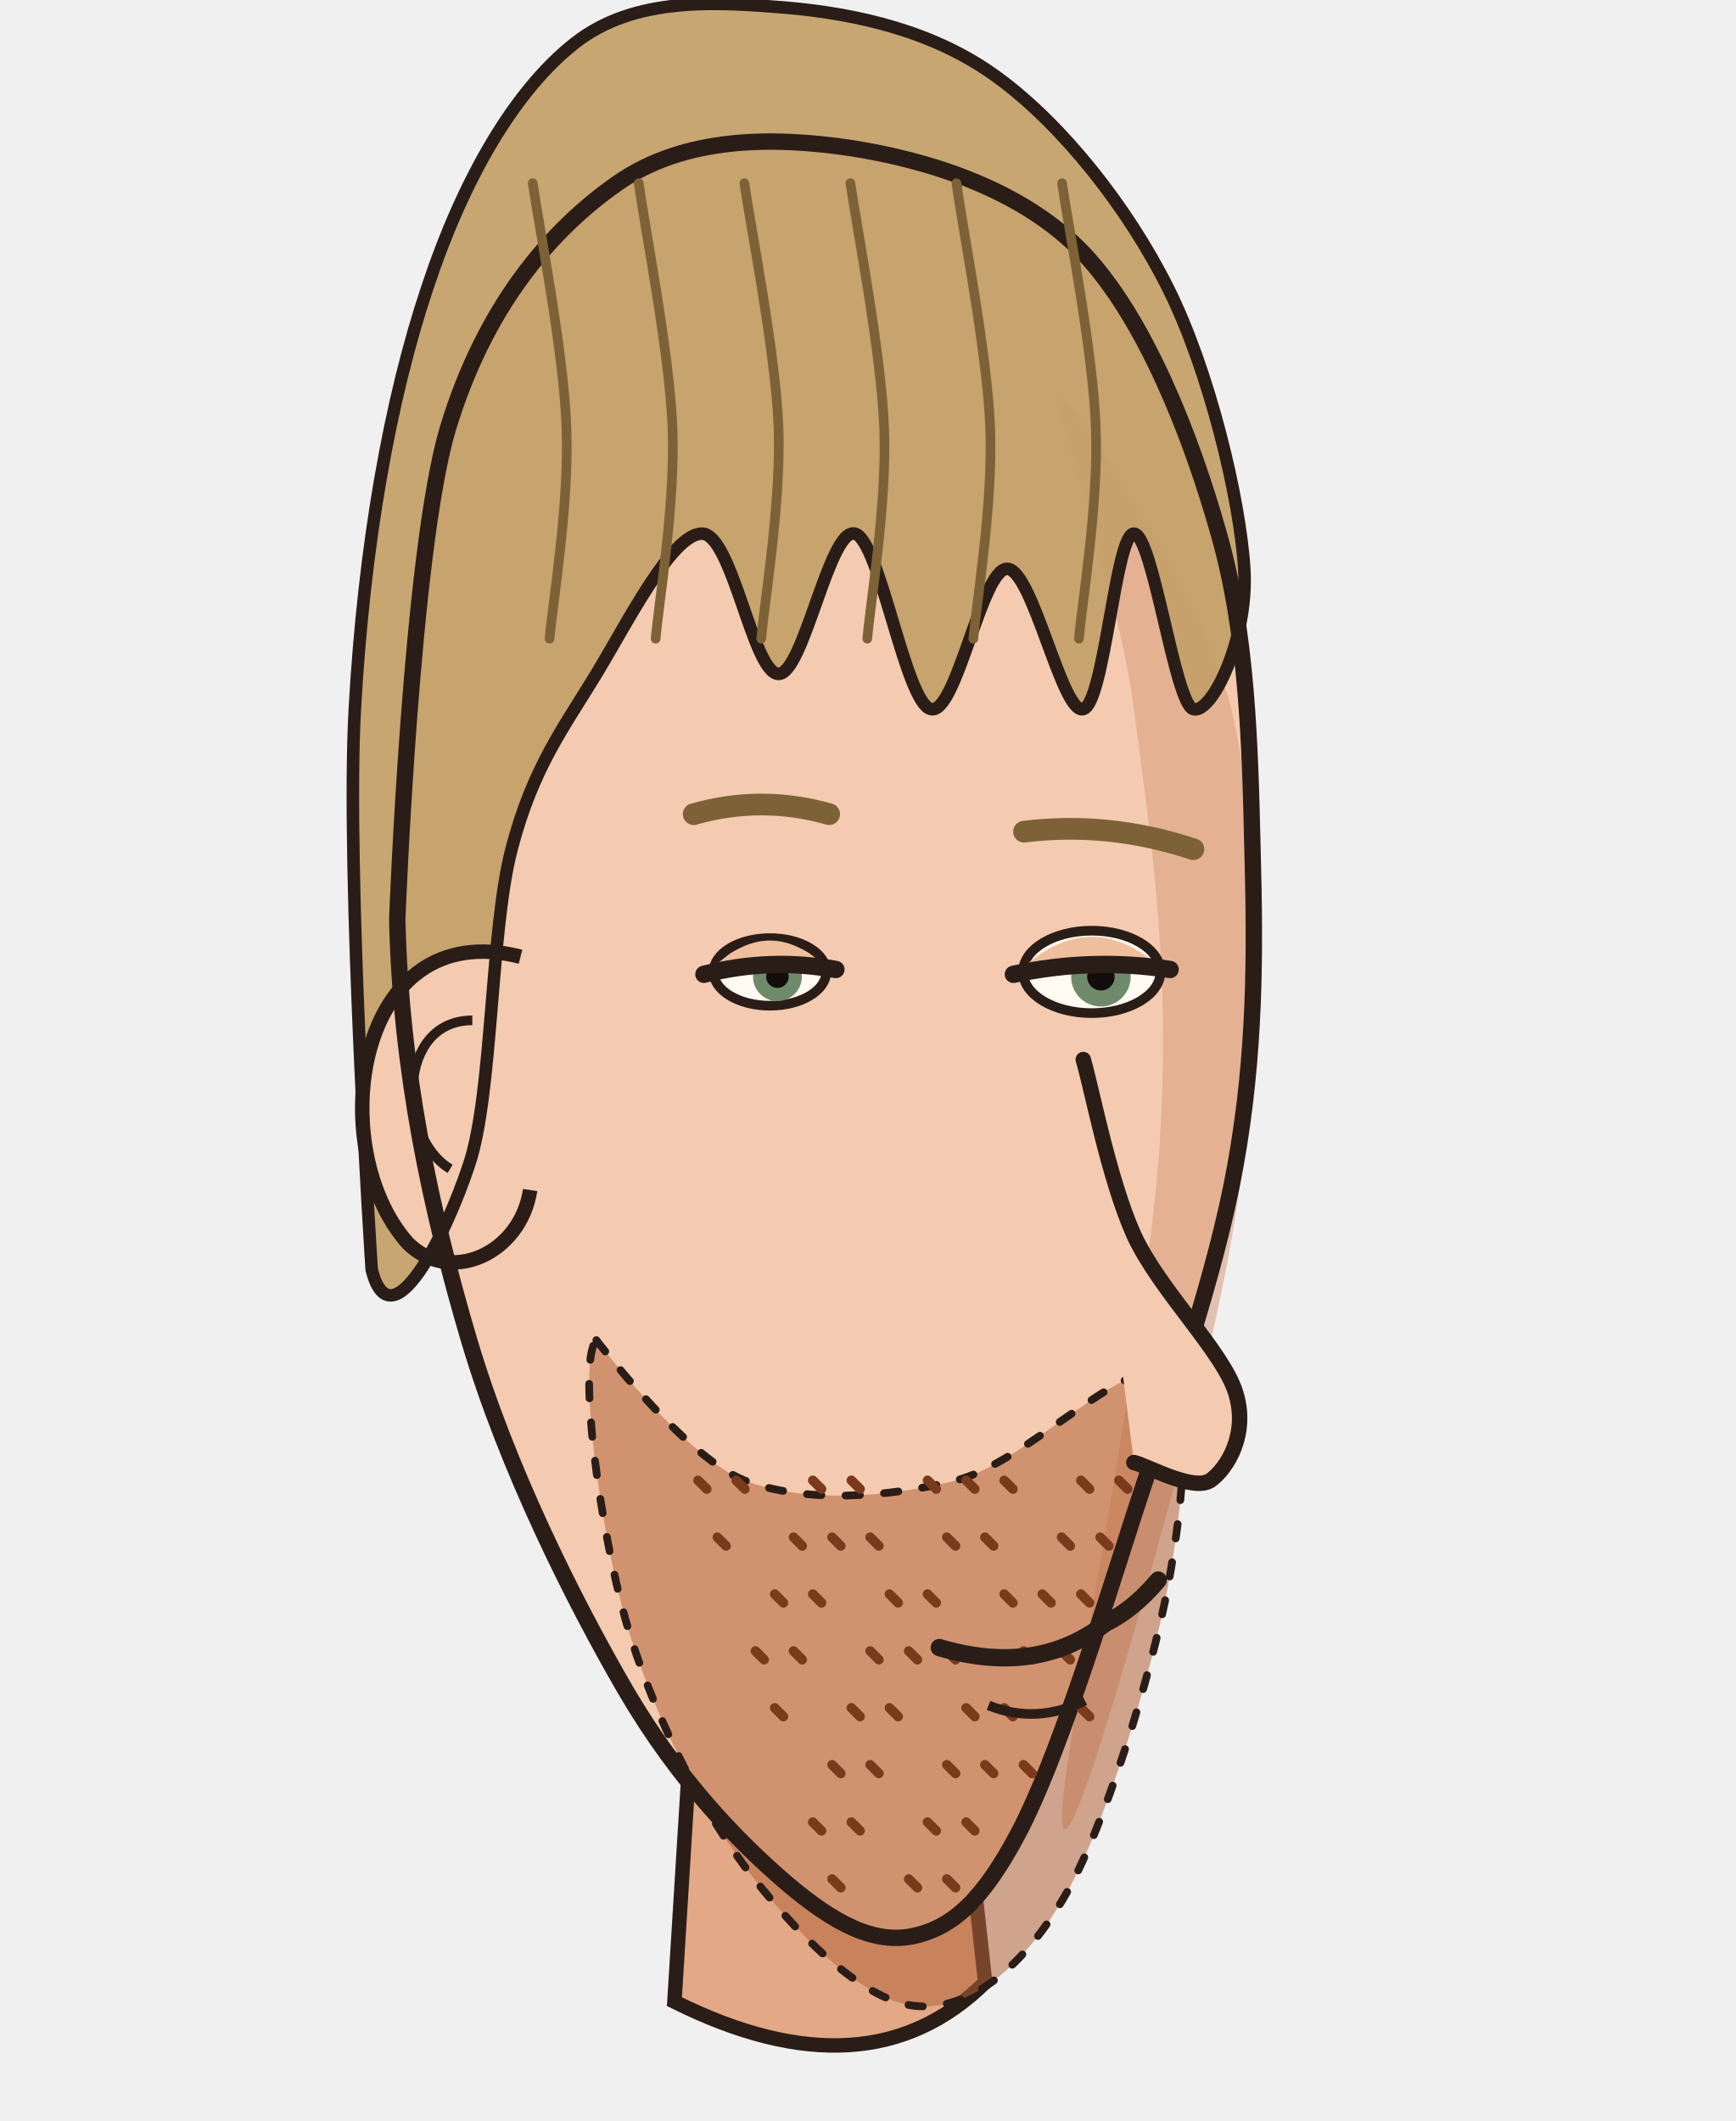
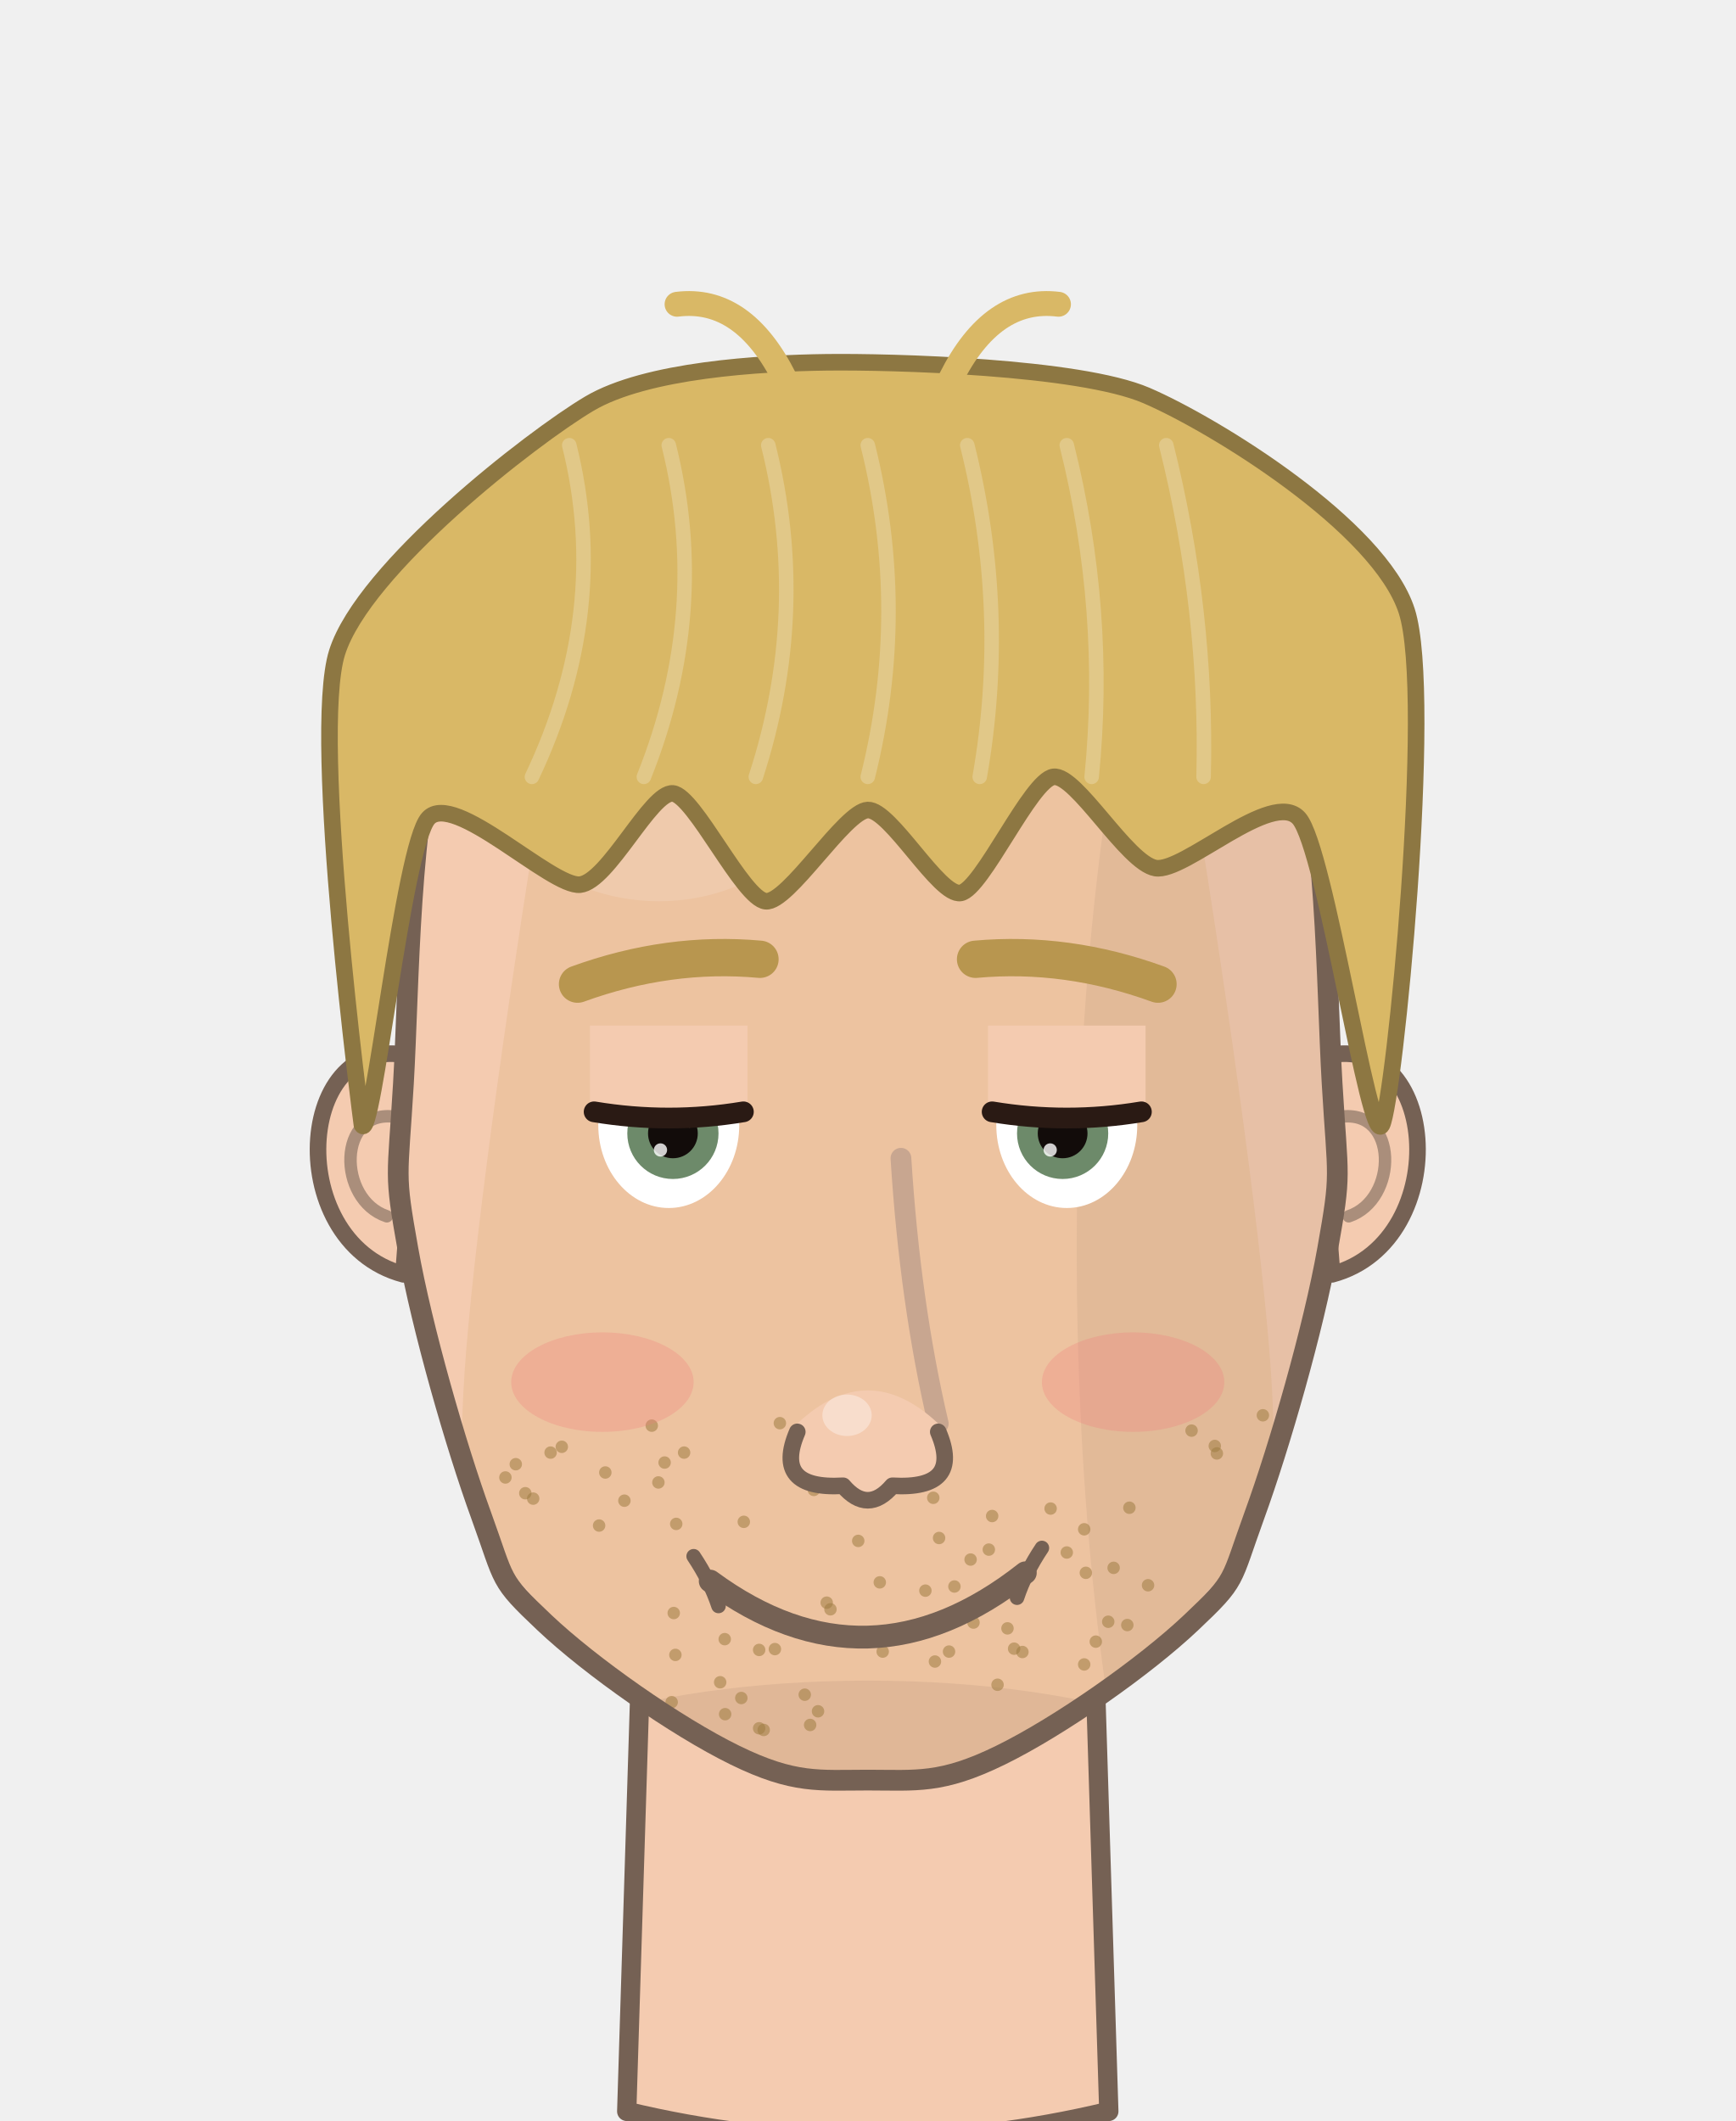
<svg xmlns="http://www.w3.org/2000/svg" viewBox="20 20 360 440" width="360" height="440">
-   <defs />
-   <path d="M 163.891,370.696 L 159.891,435.24 Q 200.0,455.24 224.352,431.24 L 218.352,376.696 Z" fill="#e3a886" stroke="#2a1d18" stroke-width="3" />
-   <path d="M 102.4,210.7 C 102.4,210.7 105.3,134.4 112.9,108.9 C 120.6,83.5 134.2,67.7 148.1,58.0 C 162.0,48.3 180.3,48.3 196.4,50.7 C 212.5,53.2 232.0,59.2 244.7,72.5 C 257.4,85.9 267.0,110.1 272.8,130.7 C 278.7,151.3 279.3,174.4 279.8,196.2 C 280.4,218.0 280.4,238.6 276.3,261.6 C 272.2,284.6 262.7,311.3 255.2,334.3 C 247.8,357.4 239.1,385.2 231.5,399.8 C 223.9,414.3 217.6,419.8 209.6,421.6 C 201.5,423.4 193.2,419.2 183.2,410.7 C 173.3,402.2 160.8,389.5 149.8,370.7 C 138.9,351.9 125.2,324.6 117.3,298.0 C 109.4,271.3 103.1,242.2 102.4,210.7 Z" fill="#f4cbb0" opacity="1.0" />
-   <path d="M 240.3,101.6 C 240.3,101.6 269.2,141.0 275.4,167.1 C 281.7,193.1 281.0,227.7 278.1,258.0 C 275.2,288.3 264.2,325.9 257.9,348.9 C 251.6,371.9 239.9,411.3 240.3,396.1 C 240.8,381.0 258.0,296.2 260.5,258.0 C 263.0,219.8 258.6,193.1 255.2,167.1 C 251.9,141.0 236.9,101.6 240.3,101.6 Z" fill="#d99a7c" opacity="0.55" />
-   <path d="M 97.1,283.4 C 97.1,283.4 91.7,201.0 93.6,167.1 C 95.5,133.1 100.9,102.8 108.6,79.8 C 116.2,56.8 126.9,38.6 139.3,28.9 C 151.7,19.2 168.6,20.4 183.2,21.6 C 197.9,22.9 214.0,26.5 227.1,36.2 C 240.3,45.9 253.8,62.8 262.3,79.8 C 270.8,96.8 277.2,123.4 278.1,138.0 C 279.0,152.5 271.3,168.3 267.5,167.1 C 263.7,165.9 259.1,130.7 255.2,130.7 C 251.4,130.7 249.1,165.9 244.7,167.1 C 240.3,168.3 234.2,138.0 228.9,138.0 C 223.6,138.0 218.4,168.3 213.1,167.1 C 207.8,165.9 202.5,131.9 197.3,130.7 C 192.0,129.5 186.7,159.8 181.5,159.8 C 176.2,159.8 171.9,130.7 165.6,130.7 C 159.4,130.7 150.3,148.9 143.7,159.8 C 137.1,170.7 130.5,179.2 126.1,196.2 C 121.7,213.1 122.2,247.1 117.3,261.6 C 112.5,276.2 101.1,299.2 97.1,283.4 Z" fill="#c3a067" opacity="0.92" />
-   <path d="M 143.7,298.0 C 143.7,298.0 162.0,322.2 174.4,327.1 C 186.9,331.9 204.0,330.7 218.4,327.1 C 232.7,323.4 253.2,301.6 260.5,305.2 C 267.8,308.9 265.6,330.7 262.3,348.9 C 258.9,367.1 249.1,399.8 240.3,414.3 C 231.5,428.9 220.5,437.4 209.6,436.1 C 198.6,434.9 184.4,420.4 174.4,407.1 C 164.5,393.7 155.0,374.3 149.8,356.2 C 144.7,338.0 139.6,302.8 143.7,298.0 Z" fill="#b5643a" opacity="0.55" />
-   <path d="M 127.971,218.472 C 93.571,209.672 86.971,258.072 104.571,277.872 C 113.371,286.672 127.971,280.072 129.971,266.872" fill="#f4cbb0" stroke="#2a1d18" stroke-width="3" />
-   <path d="M 117.971,231.672 C 102.371,231.672 102.371,255.872 113.371,262.472" fill="none" stroke="#2a1d18" stroke-width="2" />
-   <path d="M 102.4,210.7 C 102.4,210.7 105.3,134.4 112.9,108.9 C 120.6,83.5 134.2,67.7 148.1,58.0 C 162.0,48.3 180.3,48.3 196.4,50.7 C 212.5,53.2 232.0,59.2 244.7,72.5 C 257.4,85.9 267.0,110.1 272.8,130.7 C 278.7,151.3 279.3,174.4 279.8,196.2 C 280.4,218.0 280.4,238.6 276.3,261.6 C 272.2,284.6 262.7,311.3 255.2,334.3 C 247.8,357.4 239.1,385.2 231.5,399.8 C 223.9,414.3 217.6,419.8 209.6,421.6 C 201.5,423.4 193.2,419.2 183.2,410.7 C 173.3,402.2 160.8,389.5 149.8,370.7 C 138.9,351.9 125.2,324.6 117.3,298.0 C 109.4,271.3 103.1,242.2 102.4,210.7 Z" fill="none" stroke="#2a1d18" stroke-width="3.4" stroke-linecap="round" stroke-linejoin="round" />
-   <path d="M 97.1,283.4 C 97.1,283.4 91.7,201.0 93.6,167.1 C 95.5,133.1 100.9,102.8 108.6,79.8 C 116.2,56.8 126.9,38.6 139.3,28.9 C 151.7,19.2 168.6,20.4 183.2,21.6 C 197.9,22.9 214.0,26.5 227.1,36.2 C 240.3,45.9 253.8,62.8 262.3,79.8 C 270.8,96.8 277.2,123.4 278.1,138.0 C 279.0,152.5 271.3,168.3 267.5,167.1 C 263.7,165.9 259.1,130.7 255.2,130.7 C 251.4,130.7 249.1,165.9 244.7,167.1 C 240.3,168.3 234.2,138.0 228.9,138.0 C 223.6,138.0 218.4,168.3 213.1,167.1 C 207.8,165.9 202.5,131.9 197.3,130.7 C 192.0,129.5 186.7,159.8 181.5,159.8 C 176.2,159.8 171.9,130.7 165.6,130.7 C 159.4,130.7 150.3,148.9 143.7,159.8 C 137.1,170.7 130.5,179.2 126.1,196.2 C 121.7,213.1 122.2,247.1 117.3,261.6 C 112.5,276.2 101.1,299.2 97.1,283.4 Z" fill="none" stroke="#2a1d18" stroke-width="2.6" stroke-linecap="round" stroke-linejoin="round" />
-   <path d="M 130.5,58.0 C 131.7,66.5 137.0,93.1 137.5,108.9 C 138.1,124.7 134.6,145.3 134.0,152.5" fill="none" stroke="#7d6237" stroke-width="2" stroke-linecap="round" stroke-linejoin="round" />
-   <path d="M 152.5,58.0 C 153.6,66.5 158.9,93.1 159.5,108.9 C 160.1,124.7 156.6,145.3 156.0,152.5" fill="none" stroke="#7d6237" stroke-width="2" stroke-linecap="round" stroke-linejoin="round" />
-   <path d="M 174.4,58.0 C 175.6,66.5 180.9,93.1 181.5,108.9 C 182.0,124.7 178.5,145.3 177.9,152.5" fill="none" stroke="#7d6237" stroke-width="2" stroke-linecap="round" stroke-linejoin="round" />
-   <path d="M 196.4,58.0 C 197.6,66.5 202.8,93.1 203.4,108.9 C 204.0,124.7 200.5,145.3 199.9,152.5" fill="none" stroke="#7d6237" stroke-width="2" stroke-linecap="round" stroke-linejoin="round" />
-   <path d="M 218.4,58.0 C 219.5,66.5 224.8,93.1 225.4,108.9 C 226.0,124.7 222.5,145.3 221.9,152.5" fill="none" stroke="#7d6237" stroke-width="2" stroke-linecap="round" stroke-linejoin="round" />
-   <path d="M 240.3,58.0 C 241.5,66.5 246.8,93.1 247.3,108.9 C 247.9,124.7 244.4,145.3 243.8,152.5" fill="none" stroke="#7d6237" stroke-width="2" stroke-linecap="round" stroke-linejoin="round" />
-   <path d="M 143.7,298.0 C 143.7,298.0 162.0,322.2 174.4,327.1 C 186.9,331.9 204.0,330.7 218.4,327.1 C 232.7,323.4 253.2,301.6 260.5,305.2 C 267.8,308.9 265.6,330.7 262.3,348.9 C 258.9,367.1 249.1,399.8 240.3,414.3 C 231.5,428.9 220.5,437.4 209.6,436.1 C 198.6,434.9 184.4,420.4 174.4,407.1 C 164.5,393.7 155.0,374.3 149.8,356.2 C 144.7,338.0 139.6,302.8 143.7,298.0 Z" fill="none" stroke="#2a1d18" stroke-width="1.6" stroke-linecap="round" stroke-linejoin="round" stroke-dasharray="3 5" />
-   <path d="M 164.8,327.1 l 1.8,1.8" stroke="#7a3a1c" stroke-width="2" stroke-linecap="round" />
-   <path d="M 172.7,327.1 l 1.8,1.8" stroke="#7a3a1c" stroke-width="2" stroke-linecap="round" />
-   <path d="M 188.6,327.1 l 1.8,1.8" stroke="#7a3a1c" stroke-width="2" stroke-linecap="round" />
-   <path d="M 196.6,327.1 l 1.8,1.8" stroke="#7a3a1c" stroke-width="2" stroke-linecap="round" />
-   <path d="M 212.4,327.1 l 1.8,1.8" stroke="#7a3a1c" stroke-width="2" stroke-linecap="round" />
-   <path d="M 220.4,327.1 l 1.8,1.8" stroke="#7a3a1c" stroke-width="2" stroke-linecap="round" />
-   <path d="M 228.3,327.1 l 1.8,1.8" stroke="#7a3a1c" stroke-width="2" stroke-linecap="round" />
-   <path d="M 244.2,327.1 l 1.8,1.8" stroke="#7a3a1c" stroke-width="2" stroke-linecap="round" />
-   <path d="M 252.1,327.1 l 1.8,1.8" stroke="#7a3a1c" stroke-width="2" stroke-linecap="round" />
-   <path d="M 168.8,338.9 l 1.8,1.8" stroke="#7a3a1c" stroke-width="2" stroke-linecap="round" />
-   <path d="M 184.6,338.9 l 1.8,1.8" stroke="#7a3a1c" stroke-width="2" stroke-linecap="round" />
-   <path d="M 192.6,338.9 l 1.8,1.8" stroke="#7a3a1c" stroke-width="2" stroke-linecap="round" />
-   <path d="M 200.5,338.9 l 1.8,1.8" stroke="#7a3a1c" stroke-width="2" stroke-linecap="round" />
-   <path d="M 216.4,338.9 l 1.8,1.8" stroke="#7a3a1c" stroke-width="2" stroke-linecap="round" />
-   <path d="M 224.3,338.9 l 1.8,1.8" stroke="#7a3a1c" stroke-width="2" stroke-linecap="round" />
-   <path d="M 240.2,338.9 l 1.8,1.8" stroke="#7a3a1c" stroke-width="2" stroke-linecap="round" />
-   <path d="M 248.2,338.9 l 1.8,1.8" stroke="#7a3a1c" stroke-width="2" stroke-linecap="round" />
-   <path d="M 180.7,350.7 l 1.8,1.8" stroke="#7a3a1c" stroke-width="2" stroke-linecap="round" />
-   <path d="M 188.6,350.7 l 1.8,1.8" stroke="#7a3a1c" stroke-width="2" stroke-linecap="round" />
-   <path d="M 204.5,350.7 l 1.8,1.8" stroke="#7a3a1c" stroke-width="2" stroke-linecap="round" />
-   <path d="M 212.4,350.7 l 1.8,1.8" stroke="#7a3a1c" stroke-width="2" stroke-linecap="round" />
-   <path d="M 228.3,350.7 l 1.8,1.8" stroke="#7a3a1c" stroke-width="2" stroke-linecap="round" />
-   <path d="M 236.2,350.7 l 1.8,1.8" stroke="#7a3a1c" stroke-width="2" stroke-linecap="round" />
-   <path d="M 244.2,350.7 l 1.8,1.8" stroke="#7a3a1c" stroke-width="2" stroke-linecap="round" />
-   <path d="M 176.7,362.5 l 1.8,1.8" stroke="#7a3a1c" stroke-width="2" stroke-linecap="round" />
-   <path d="M 184.6,362.5 l 1.8,1.8" stroke="#7a3a1c" stroke-width="2" stroke-linecap="round" />
-   <path d="M 200.5,362.5 l 1.8,1.8" stroke="#7a3a1c" stroke-width="2" stroke-linecap="round" />
-   <path d="M 208.5,362.5 l 1.8,1.8" stroke="#7a3a1c" stroke-width="2" stroke-linecap="round" />
-   <path d="M 216.4,362.5 l 1.8,1.8" stroke="#7a3a1c" stroke-width="2" stroke-linecap="round" />
-   <path d="M 232.3,362.5 l 1.8,1.8" stroke="#7a3a1c" stroke-width="2" stroke-linecap="round" />
-   <path d="M 240.2,362.5 l 1.8,1.8" stroke="#7a3a1c" stroke-width="2" stroke-linecap="round" />
-   <path d="M 180.7,374.3 l 1.8,1.8" stroke="#7a3a1c" stroke-width="2" stroke-linecap="round" />
-   <path d="M 196.6,374.3 l 1.8,1.8" stroke="#7a3a1c" stroke-width="2" stroke-linecap="round" />
-   <path d="M 204.5,374.3 l 1.8,1.8" stroke="#7a3a1c" stroke-width="2" stroke-linecap="round" />
-   <path d="M 220.4,374.3 l 1.8,1.8" stroke="#7a3a1c" stroke-width="2" stroke-linecap="round" />
-   <path d="M 228.3,374.3 l 1.8,1.8" stroke="#7a3a1c" stroke-width="2" stroke-linecap="round" />
-   <path d="M 244.2,374.3 l 1.8,1.8" stroke="#7a3a1c" stroke-width="2" stroke-linecap="round" />
-   <path d="M 192.6,386.1 l 1.8,1.8" stroke="#7a3a1c" stroke-width="2" stroke-linecap="round" />
-   <path d="M 200.5,386.1 l 1.8,1.8" stroke="#7a3a1c" stroke-width="2" stroke-linecap="round" />
-   <path d="M 216.4,386.1 l 1.8,1.8" stroke="#7a3a1c" stroke-width="2" stroke-linecap="round" />
-   <path d="M 224.3,386.1 l 1.8,1.8" stroke="#7a3a1c" stroke-width="2" stroke-linecap="round" />
-   <path d="M 232.3,386.1 l 1.8,1.8" stroke="#7a3a1c" stroke-width="2" stroke-linecap="round" />
-   <path d="M 188.6,398.0 l 1.8,1.8" stroke="#7a3a1c" stroke-width="2" stroke-linecap="round" />
-   <path d="M 196.6,398.0 l 1.8,1.8" stroke="#7a3a1c" stroke-width="2" stroke-linecap="round" />
-   <path d="M 212.4,398.0 l 1.8,1.8" stroke="#7a3a1c" stroke-width="2" stroke-linecap="round" />
-   <path d="M 220.4,398.0 l 1.8,1.8" stroke="#7a3a1c" stroke-width="2" stroke-linecap="round" />
-   <path d="M 192.6,409.8 l 1.8,1.8" stroke="#7a3a1c" stroke-width="2" stroke-linecap="round" />
-   <path d="M 208.5,409.8 l 1.8,1.8" stroke="#7a3a1c" stroke-width="2" stroke-linecap="round" />
-   <path d="M 216.4,409.8 l 1.8,1.8" stroke="#7a3a1c" stroke-width="2" stroke-linecap="round" />
-   <path d="M 163.891,188.896 Q 177.946,184.896 192.0,188.896" fill="none" stroke="#7d6237" stroke-width="4.5" stroke-linecap="round" />
-   <path d="M 232.406,192.532 Q 249.974,190.35 267.542,196.168" fill="none" stroke="#7d6237" stroke-width="4.5" stroke-linecap="round" />
-   <ellipse cx="179.702" cy="221.62" rx="11.685" ry="7.011" fill="#fffaf2" stroke="#2a1d18" stroke-width="2" />
-   <circle cx="181.26" cy="222.62" r="5.063" fill="#6f8a6a" />
-   <circle cx="181.26" cy="222.62" r="2.337" fill="#120d0b" />
-   <circle cx="182.818" cy="219.62" r="1.091" fill="#fff" />
-   <path d="M 167.017,221.62 Q 179.702,208.609 192.387,221.62 Z" fill="#efbf9d" stroke="none" />
-   <path d="M 166.017,222.12 Q 179.702,218.62 193.387,221.12" fill="none" stroke="#2a1d18" stroke-width="3.6" stroke-linecap="round" />
-   <ellipse cx="246.461" cy="221.62" rx="14.25" ry="8.55" fill="#fffaf2" stroke="#2a1d18" stroke-width="2" />
-   <circle cx="248.361" cy="222.62" r="6.175" fill="#6f8a6a" />
-   <circle cx="248.361" cy="222.62" r="2.85" fill="#120d0b" />
-   <circle cx="250.261" cy="219.62" r="1.33" fill="#fff" />
-   <path d="M 231.211,221.62 Q 246.461,207.07 261.711,221.62 Z" fill="#efbf9d" stroke="none" />
-   <path d="M 230.211,222.12 Q 246.461,218.62 262.711,221.12" fill="none" stroke="#2a1d18" stroke-width="3.6" stroke-linecap="round" />
-   <path d="M 244.7,239.8 C 246.5,245.9 250.0,264.6 255.2,276.2 C 260.5,287.7 273.7,300.4 276.3,308.9 C 279.0,317.4 274.6,324.6 271.1,327.1 C 267.5,329.5 257.9,324.0 255.2,323.4" fill="#f4cbb0" stroke="#2a1d18" stroke-width="3.2" stroke-linecap="round" stroke-linejoin="round" />
-   <path d="M 214.838,361.788 Q 235.042,367.788 249.245,356.788 Q 255.245,353.788 260.245,347.788" fill="none" stroke="#2a1d18" stroke-width="3.6" stroke-linecap="round" />
-   <path d="M 225.042,373.788 Q 235.042,377.788 245.042,372.788" fill="none" stroke="#2a1d18" stroke-width="2" />
+   <path d="M 154.0,330 L 150.0,458 Q 200.0,470 250.0,458 L 246.0,330 Z" fill="#f4cbb0" stroke="#756154" stroke-width="4" stroke-linecap="round" stroke-linejoin="round" />
+   <path d="M 154.0,372 Q 200.0,408 246.0,372 L 246.0,340 L 154.0,340 Z" fill="#c3a28c" opacity="0.8" />
+   <g transform="translate(0 26) translate(200 236) scale(0.86) translate(-200 -236)">
+     <path d="M 92.0,210 C 62.0,200 58.0,254 88.0,262 Z" fill="#f4cbb0" stroke="#756154" stroke-width="4" stroke-linecap="round" stroke-linejoin="round" />
+     <path d="M 86.0,224 C 72.0,222 72.0,244 84.0,248" fill="none" stroke="#aa8e7b" stroke-width="3" stroke-linecap="round" stroke-linejoin="round" />
+     <path d="M 308.0,210 C 338.0,200 342.0,254 312.0,262 Z" fill="#f4cbb0" stroke="#756154" stroke-width="4" stroke-linecap="round" stroke-linejoin="round" />
+     <path d="M 314.0,224 C 328.0,222 328.0,244 316.0,248" fill="none" stroke="#aa8e7b" stroke-width="3" stroke-linecap="round" stroke-linejoin="round" />
+     <clipPath id="f-cous">
+       <path d="M 200.0,72.0 C 200.0,72.0 250.5,71.9 269.4,82.0 C 288.3,92.1 295.2,102.4 303.0,127.0 C 310.8,151.6 310.6,192.3 312.0,216.0 C 313.4,239.7 314.3,236.9 310.9,256.0 C 307.5,275.1 299.3,303.5 293.3,320.0 C 287.3,336.5 289.2,335.4 278.0,346.0 C 266.8,356.6 246.3,371.0 232.0,378.0 C 217.7,385.0 211.7,384.0 200.0,384.0 C 188.3,384.0 182.3,385.0 168.0,378.0 C 153.7,371.0 133.2,356.6 122.0,346.0 C 110.8,335.4 112.7,336.5 106.7,320.0 C 100.7,303.5 92.5,275.1 89.1,256.0 C 85.7,236.9 86.6,239.7 88.0,216.0 C 89.4,192.3 89.2,151.6 97.0,127.0 C 104.8,102.4 111.7,92.1 130.6,82.0 C 149.5,71.9 174.5,72.0 200.0,72.0 Z" />
+     </clipPath>
+     <path d="M 200.0,72.0 C 200.0,72.0 250.5,71.9 269.4,82.0 C 288.3,92.1 295.2,102.4 303.0,127.0 C 310.8,151.6 310.6,192.3 312.0,216.0 C 313.4,239.7 314.3,236.9 310.9,256.0 C 307.5,275.1 299.3,303.5 293.3,320.0 C 287.3,336.5 289.2,335.4 278.0,346.0 C 266.8,356.6 246.3,371.0 232.0,378.0 C 217.7,385.0 211.7,384.0 200.0,384.0 C 188.3,384.0 182.3,385.0 168.0,378.0 C 153.7,371.0 133.2,356.6 122.0,346.0 C 110.8,335.4 112.7,336.5 106.7,320.0 C 100.7,303.5 92.5,275.1 89.1,256.0 C 85.7,236.9 86.6,239.7 88.0,216.0 C 89.4,192.3 89.2,151.6 97.0,127.0 C 104.8,102.4 111.7,92.1 130.6,82.0 C 149.5,71.9 174.5,72.0 200.0,72.0 Z" fill="#f4cbb0" />
+     <g clip-path="url(#f-cous)">
+       <ellipse cx="306.4" cy="256" rx="56.0" ry="218.4" fill="#d1ae97" opacity="0.38" />
+       <ellipse cx="200.0" cy="394" rx="100.8" ry="34" fill="#d1ae97" opacity="0.45" />
+       <ellipse cx="149.6" cy="132" rx="44.8" ry="40" fill="#ffffff" opacity="0.18" />
+       <path d="M 200.0,-26.0 C 200.0,-26.0 226.3,-79.0 244.0,-24.0 C 261.7,31.0 290.1,206.5 296.3,274.0 C 302.6,341.5 288.7,324.6 278.0,344.0 C 267.3,363.4 252.3,372.3 238.0,380.0 C 223.7,387.7 213.9,386.0 200.0,386.0 C 186.1,386.0 176.3,387.7 162.0,380.0 C 147.7,372.3 132.7,363.4 122.0,344.0 C 111.3,324.6 97.4,341.5 103.7,274.0 C 109.9,206.5 138.3,31.0 156.0,-24.0 C 173.7,-79.0 183.9,-26.0 200.0,-26.0 Z" fill="#c79a52" opacity="0.168" />
+       <circle cx="248.0" cy="329.1" r="1.5" fill="#9f7b41" opacity="0.55" />
+       <circle cx="149.5" cy="312.2" r="1.5" fill="#9f7b41" opacity="0.55" />
+       <circle cx="278.6" cy="346.1" r="1.5" fill="#9f7b41" opacity="0.55" />
+       <circle cx="203.6" cy="353.0" r="1.5" fill="#9f7b41" opacity="0.55" />
+       <circle cx="119.3" cy="316.1" r="1.5" fill="#9f7b41" opacity="0.55" />
+       <circle cx="178.8" cy="297.9" r="1.5" fill="#9f7b41" opacity="0.55" />
+       <circle cx="255.0" cy="350.6" r="1.5" fill="#9f7b41" opacity="0.55" />
+       <circle cx="152.7" cy="365.2" r="1.5" fill="#9f7b41" opacity="0.55" />
+       <circle cx="164.4" cy="360.4" r="1.5" fill="#9f7b41" opacity="0.55" />
+       <circle cx="184.8" cy="363.4" r="1.5" fill="#9f7b41" opacity="0.55" />
+       <circle cx="252.2" cy="323.5" r="1.5" fill="#9f7b41" opacity="0.55" />
+       <circle cx="117.4" cy="314.8" r="1.5" fill="#9f7b41" opacity="0.55" />
+       <circle cx="182.8" cy="309.2" r="1.5" fill="#9f7b41" opacity="0.55" />
+       <circle cx="153.8" cy="322.2" r="1.5" fill="#9f7b41" opacity="0.55" />
+       <circle cx="136.7" cy="309.8" r="1.5" fill="#9f7b41" opacity="0.55" />
+       <circle cx="235.3" cy="352.3" r="1.5" fill="#9f7b41" opacity="0.55" />
+       <circle cx="115.1" cy="307.8" r="1.5" fill="#9f7b41" opacity="0.55" />
+       <circle cx="252.2" cy="356.1" r="1.5" fill="#9f7b41" opacity="0.55" />
+       <circle cx="220.9" cy="337.3" r="1.5" fill="#9f7b41" opacity="0.55" />
+       <circle cx="219.6" cy="353.0" r="1.5" fill="#9f7b41" opacity="0.55" />
+       <circle cx="155.7" cy="305.0" r="1.5" fill="#9f7b41" opacity="0.55" />
+       <circle cx="165.5" cy="350.0" r="1.5" fill="#9f7b41" opacity="0.55" />
+       <circle cx="187.0" cy="314.0" r="1.5" fill="#9f7b41" opacity="0.55" />
+       <circle cx="230.0" cy="320.3" r="1.5" fill="#9f7b41" opacity="0.55" />
+       <circle cx="147.9" cy="298.5" r="1.5" fill="#9f7b41" opacity="0.55" />
+       <circle cx="114.0" cy="338.2" r="1.5" fill="#9f7b41" opacity="0.55" />
+       <circle cx="177.6" cy="352.4" r="1.5" fill="#9f7b41" opacity="0.55" />
+       <circle cx="165.6" cy="368.1" r="1.5" fill="#9f7b41" opacity="0.55" />
+       <circle cx="173.8" cy="352.6" r="1.5" fill="#9f7b41" opacity="0.55" />
+       <circle cx="190.1" cy="341.2" r="1.5" fill="#9f7b41" opacity="0.55" />
+       <circle cx="233.7" cy="347.4" r="1.5" fill="#9f7b41" opacity="0.55" />
+       <circle cx="170.1" cy="321.7" r="1.5" fill="#9f7b41" opacity="0.55" />
+       <circle cx="244.1" cy="318.5" r="1.5" fill="#9f7b41" opacity="0.55" />
+       <circle cx="213.9" cy="338.3" r="1.5" fill="#9f7b41" opacity="0.55" />
+       <circle cx="126.2" cy="303.6" r="1.5" fill="#9f7b41" opacity="0.55" />
+       <circle cx="174.9" cy="371.9" r="1.5" fill="#9f7b41" opacity="0.55" />
+       <circle cx="173.8" cy="371.5" r="1.5" fill="#9f7b41" opacity="0.55" />
+       <circle cx="112.6" cy="311.0" r="1.5" fill="#9f7b41" opacity="0.55" />
+       <circle cx="258.0" cy="345.8" r="1.5" fill="#9f7b41" opacity="0.55" />
+       <circle cx="229.2" cy="328.4" r="1.5" fill="#9f7b41" opacity="0.55" />
+       <circle cx="151.0" cy="307.4" r="1.5" fill="#9f7b41" opacity="0.55" />
+       <circle cx="186.1" cy="370.7" r="1.5" fill="#9f7b41" opacity="0.55" />
+       <circle cx="252.6" cy="334.0" r="1.5" fill="#9f7b41" opacity="0.55" />
+       <circle cx="267.6" cy="337.0" r="1.5" fill="#9f7b41" opacity="0.55" />
+       <circle cx="141.7" cy="366.8" r="1.5" fill="#9f7b41" opacity="0.55" />
+       <circle cx="204.7" cy="309.3" r="1.5" fill="#9f7b41" opacity="0.55" />
+       <circle cx="262.0" cy="362.9" r="1.5" fill="#9f7b41" opacity="0.55" />
+       <circle cx="224.8" cy="330.8" r="1.5" fill="#9f7b41" opacity="0.55" />
+       <circle cx="215.8" cy="315.9" r="1.5" fill="#9f7b41" opacity="0.55" />
+       <circle cx="141.3" cy="316.6" r="1.5" fill="#9f7b41" opacity="0.55" />
+       <circle cx="284.2" cy="305.2" r="1.5" fill="#9f7b41" opacity="0.55" />
+       <circle cx="278.1" cy="299.7" r="1.5" fill="#9f7b41" opacity="0.55" />
+       <circle cx="259.3" cy="332.8" r="1.5" fill="#9f7b41" opacity="0.55" />
+       <circle cx="225.5" cy="346.0" r="1.5" fill="#9f7b41" opacity="0.55" />
+       <circle cx="283.7" cy="303.4" r="1.5" fill="#9f7b41" opacity="0.55" />
+       <circle cx="153.6" cy="353.8" r="1.5" fill="#9f7b41" opacity="0.55" />
+       <circle cx="123.5" cy="305.0" r="1.5" fill="#9f7b41" opacity="0.55" />
+       <circle cx="184.2" cy="308.2" r="1.5" fill="#9f7b41" opacity="0.55" />
+       <circle cx="153.2" cy="343.7" r="1.5" fill="#9f7b41" opacity="0.55" />
+       <circle cx="233.5" cy="336.8" r="1.5" fill="#9f7b41" opacity="0.55" />
+       <circle cx="136.3" cy="364.5" r="1.5" fill="#9f7b41" opacity="0.55" />
+       <circle cx="231.3" cy="361.0" r="1.5" fill="#9f7b41" opacity="0.55" />
+       <circle cx="169.5" cy="364.2" r="1.5" fill="#9f7b41" opacity="0.55" />
+       <circle cx="135.2" cy="322.6" r="1.5" fill="#9f7b41" opacity="0.55" />
+       <circle cx="188.0" cy="367.4" r="1.5" fill="#9f7b41" opacity="0.55" />
+       <circle cx="199.7" cy="306.8" r="1.5" fill="#9f7b41" opacity="0.55" />
+       <circle cx="191.0" cy="342.8" r="1.5" fill="#9f7b41" opacity="0.55" />
+       <circle cx="263.1" cy="318.3" r="1.5" fill="#9f7b41" opacity="0.55" />
+       <circle cx="237.3" cy="353.1" r="1.5" fill="#9f7b41" opacity="0.55" />
+       <circle cx="202.9" cy="336.3" r="1.5" fill="#9f7b41" opacity="0.55" />
+       <circle cx="217.2" cy="325.6" r="1.5" fill="#9f7b41" opacity="0.55" />
+       <circle cx="142.1" cy="370.2" r="1.5" fill="#9f7b41" opacity="0.55" />
+       <circle cx="216.2" cy="355.4" r="1.5" fill="#9f7b41" opacity="0.55" />
+       <circle cx="262.6" cy="346.6" r="1.5" fill="#9f7b41" opacity="0.55" />
+       <circle cx="197.7" cy="326.3" r="1.5" fill="#9f7b41" opacity="0.55" />
+       <circle cx="295.3" cy="296.0" r="1.5" fill="#9f7b41" opacity="0.55" />
+       <circle cx="138.3" cy="361.4" r="1.5" fill="#9f7b41" opacity="0.55" />
+     </g>
+     <path d="M 200.0,72.0 C 200.0,72.0 250.5,71.9 269.4,82.0 C 288.3,92.1 295.2,102.4 303.0,127.0 C 310.8,151.6 310.6,192.3 312.0,216.0 C 313.4,239.7 314.3,236.9 310.9,256.0 C 307.5,275.1 299.3,303.5 293.3,320.0 C 287.3,336.5 289.2,335.4 278.0,346.0 C 266.8,356.6 246.3,371.0 232.0,378.0 C 217.7,385.0 211.7,384.0 200.0,384.0 C 188.3,384.0 182.3,385.0 168.0,378.0 C 153.7,371.0 133.2,356.6 122.0,346.0 C 110.8,335.4 112.7,336.5 106.7,320.0 C 100.7,303.5 92.5,275.1 89.1,256.0 C 85.7,236.9 86.6,239.7 88.0,216.0 C 89.4,192.3 89.2,151.6 97.0,127.0 C 104.8,102.4 111.7,92.1 130.6,82.0 C 149.5,71.9 174.5,72.0 200.0,72.0 Z" fill="none" stroke="#756154" stroke-width="5" stroke-linecap="round" stroke-linejoin="round" />
+     <ellipse cx="136.0" cy="288" rx="22" ry="12" fill="#f07a7a" opacity="0.28" />
+     <ellipse cx="264.0" cy="288" rx="22" ry="12" fill="#f07a7a" opacity="0.28" />
+     <ellipse cx="152.0" cy="226" rx="17.0" ry="20.0" fill="#ffffff" />
+     <circle cx="153.0" cy="228" r="11.0" fill="#6d8a6a" />
+     <circle cx="153.0" cy="228" r="6.0" fill="#120c0a" />
+     <circle cx="157.0" cy="223.0" r="3.6" fill="#ffffff" />
+     <circle cx="150.0" cy="232.0" r="1.6" fill="#ffffff" opacity="0.8" />
+     <path d="M 133.0,202.0 L 171.0,202.0 L 171.0,222.8 Q 152.0,225.8 133.0,222.8 Z" fill="#f4cbb0" />
+     <path d="M 134.0,222.8 Q 152.0,225.8 170.0,222.8" fill="none" stroke="#2a1a14" stroke-width="5" stroke-linecap="round" stroke-linejoin="round" />
+     <ellipse cx="248.0" cy="226" rx="17.0" ry="20.0" fill="#ffffff" />
+     <circle cx="247.0" cy="228" r="11.0" fill="#6d8a6a" />
+     <circle cx="247.0" cy="228" r="6.0" fill="#120c0a" />
+     <circle cx="251.0" cy="223.0" r="3.6" fill="#ffffff" />
+     <circle cx="244.0" cy="232.0" r="1.6" fill="#ffffff" opacity="0.8" />
+     <path d="M 229.0,202.0 L 267.0,202.0 L 267.0,222.8 Q 248.0,225.8 229.0,222.8 Z" fill="#f4cbb0" />
+     <path d="M 230.0,222.8 Q 248.0,225.8 266.0,222.8" fill="none" stroke="#2a1a14" stroke-width="5" stroke-linecap="round" stroke-linejoin="round" />
+     <path d="M 174.0,186.0 Q 152.0,184.0 130.0,192.0" fill="none" stroke="#b8964f" stroke-width="9" stroke-linecap="round" stroke-linejoin="round" />
+     <path d="M 226.0,186.0 Q 248.0,184.0 270.0,192.0" fill="none" stroke="#b8964f" stroke-width="9" stroke-linecap="round" stroke-linejoin="round" />
+     <path d="M 208.0,234 Q 210.2,269.0 217.0,298" fill="none" stroke="#c8a690" stroke-width="5" stroke-linecap="round" stroke-linejoin="round" />
+     <path d="M 183.0,298 Q 200.0,282 217.0,298 Q 223.0,314 205.95,313 Q 200.0,320 194.05,313 Q 177.0,314 183.0,298 Z" fill="#f4cbb0" />
+     <path d="M 183.0,300 Q 177.0,314 194.05,313 Q 200.0,320 205.95,313 Q 223.0,314 217.0,300" fill="none" stroke="#756154" stroke-width="4" stroke-linecap="round" stroke-linejoin="round" />
+     <ellipse cx="195.0" cy="296" rx="5.95" ry="5" fill="#ffffff" opacity="0.35" />
+     <path d="M 162.0,336 Q 200.0,364 238.0,334" fill="none" stroke="#756154" stroke-width="5.5" stroke-linecap="round" stroke-linejoin="round" />
+     <path d="M 158.0,330 Q 162.0,336 164.0,342" fill="none" stroke="#756154" stroke-width="3.5" stroke-linecap="round" stroke-linejoin="round" />
+     <path d="M 242.0,328 Q 238.0,334 236.0,340" fill="none" stroke="#756154" stroke-width="3.5" stroke-linecap="round" stroke-linejoin="round" />
+     <path d="M 78.0,226.0 C 78.0,226.0 65.6,132.3 72.0,112.0 C 78.4,91.7 119.0,60.2 132.8,52.0 C 146.6,43.8 174.3,42.2 190.0,42.0 C 205.7,41.8 250.9,43.0 267.2,50.0 C 283.5,57.0 323.4,81.5 330.0,102.0 C 336.6,122.5 327.0,220.2 324.0,226.0 C 321.0,231.8 310.4,159.2 304.0,152.0 C 297.6,144.8 276.3,165.2 269.4,164.0 C 262.5,162.8 250.3,141.3 244.8,142.0 C 239.3,142.7 227.6,169.1 222.4,170.0 C 217.2,170.9 205.5,149.8 200.0,150.0 C 194.5,150.2 180.8,172.5 175.4,172.0 C 169.9,171.5 158.2,146.5 153.0,146.0 C 147.7,145.5 137.4,167.3 130.6,168.0 C 123.7,168.7 100.1,145.2 94.0,152.0 C 87.9,158.8 80.6,230.7 78.0,226.0 Z" fill="#d9b866" stroke="#8d7742" stroke-width="4" stroke-linecap="round" stroke-linejoin="round" />
+     <path d="M 128.0,62 Q 138.0,102 119.0,142" fill="none" stroke="#e4cd93" stroke-width="3.5" stroke-linecap="round" stroke-linejoin="round" opacity="0.75" />
+     <path d="M 152.0,62 Q 162.0,102 146.0,142" fill="none" stroke="#e4cd93" stroke-width="3.5" stroke-linecap="round" stroke-linejoin="round" opacity="0.75" />
+     <path d="M 176.0,62 Q 186.0,102 173.0,142" fill="none" stroke="#e4cd93" stroke-width="3.5" stroke-linecap="round" stroke-linejoin="round" opacity="0.75" />
+     <path d="M 200.0,62 Q 210.0,102 200.0,142" fill="none" stroke="#e4cd93" stroke-width="3.5" stroke-linecap="round" stroke-linejoin="round" opacity="0.75" />
+     <path d="M 224.0,62 Q 234.0,102 227.0,142" fill="none" stroke="#e4cd93" stroke-width="3.5" stroke-linecap="round" stroke-linejoin="round" opacity="0.75" />
+     <path d="M 248.0,62 Q 258.0,102 254.0,142" fill="none" stroke="#e4cd93" stroke-width="3.5" stroke-linecap="round" stroke-linejoin="round" opacity="0.75" />
+     <path d="M 272.0,62 Q 282.0,102 281.0,142" fill="none" stroke="#e4cd93" stroke-width="3.5" stroke-linecap="round" stroke-linejoin="round" opacity="0.75" />
+     <path d="M 180.0,46 q -10,-20 -26,-18" fill="none" stroke="#d9b866" stroke-width="6" stroke-linecap="round" stroke-linejoin="round" />
+     <path d="M 220.0,46 q 10,-20 26,-18" fill="none" stroke="#d9b866" stroke-width="6" stroke-linecap="round" stroke-linejoin="round" />
+   </g>
</svg>
